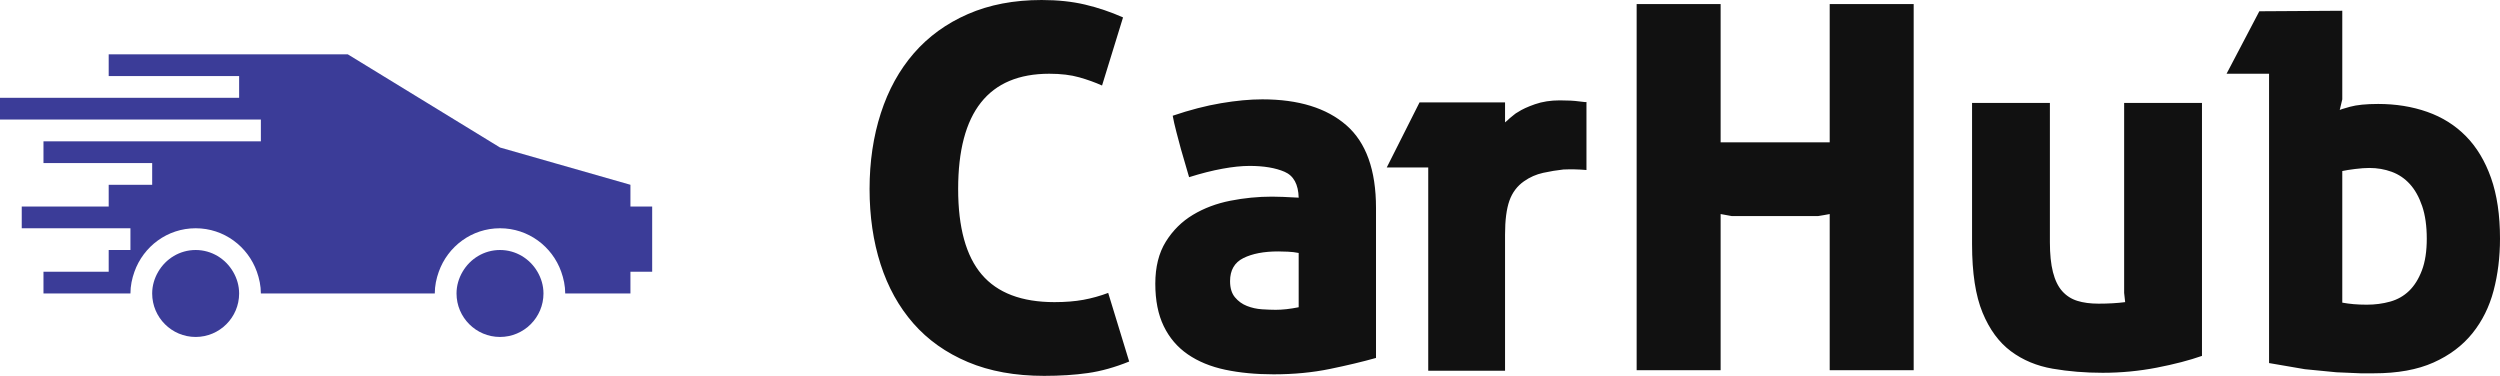
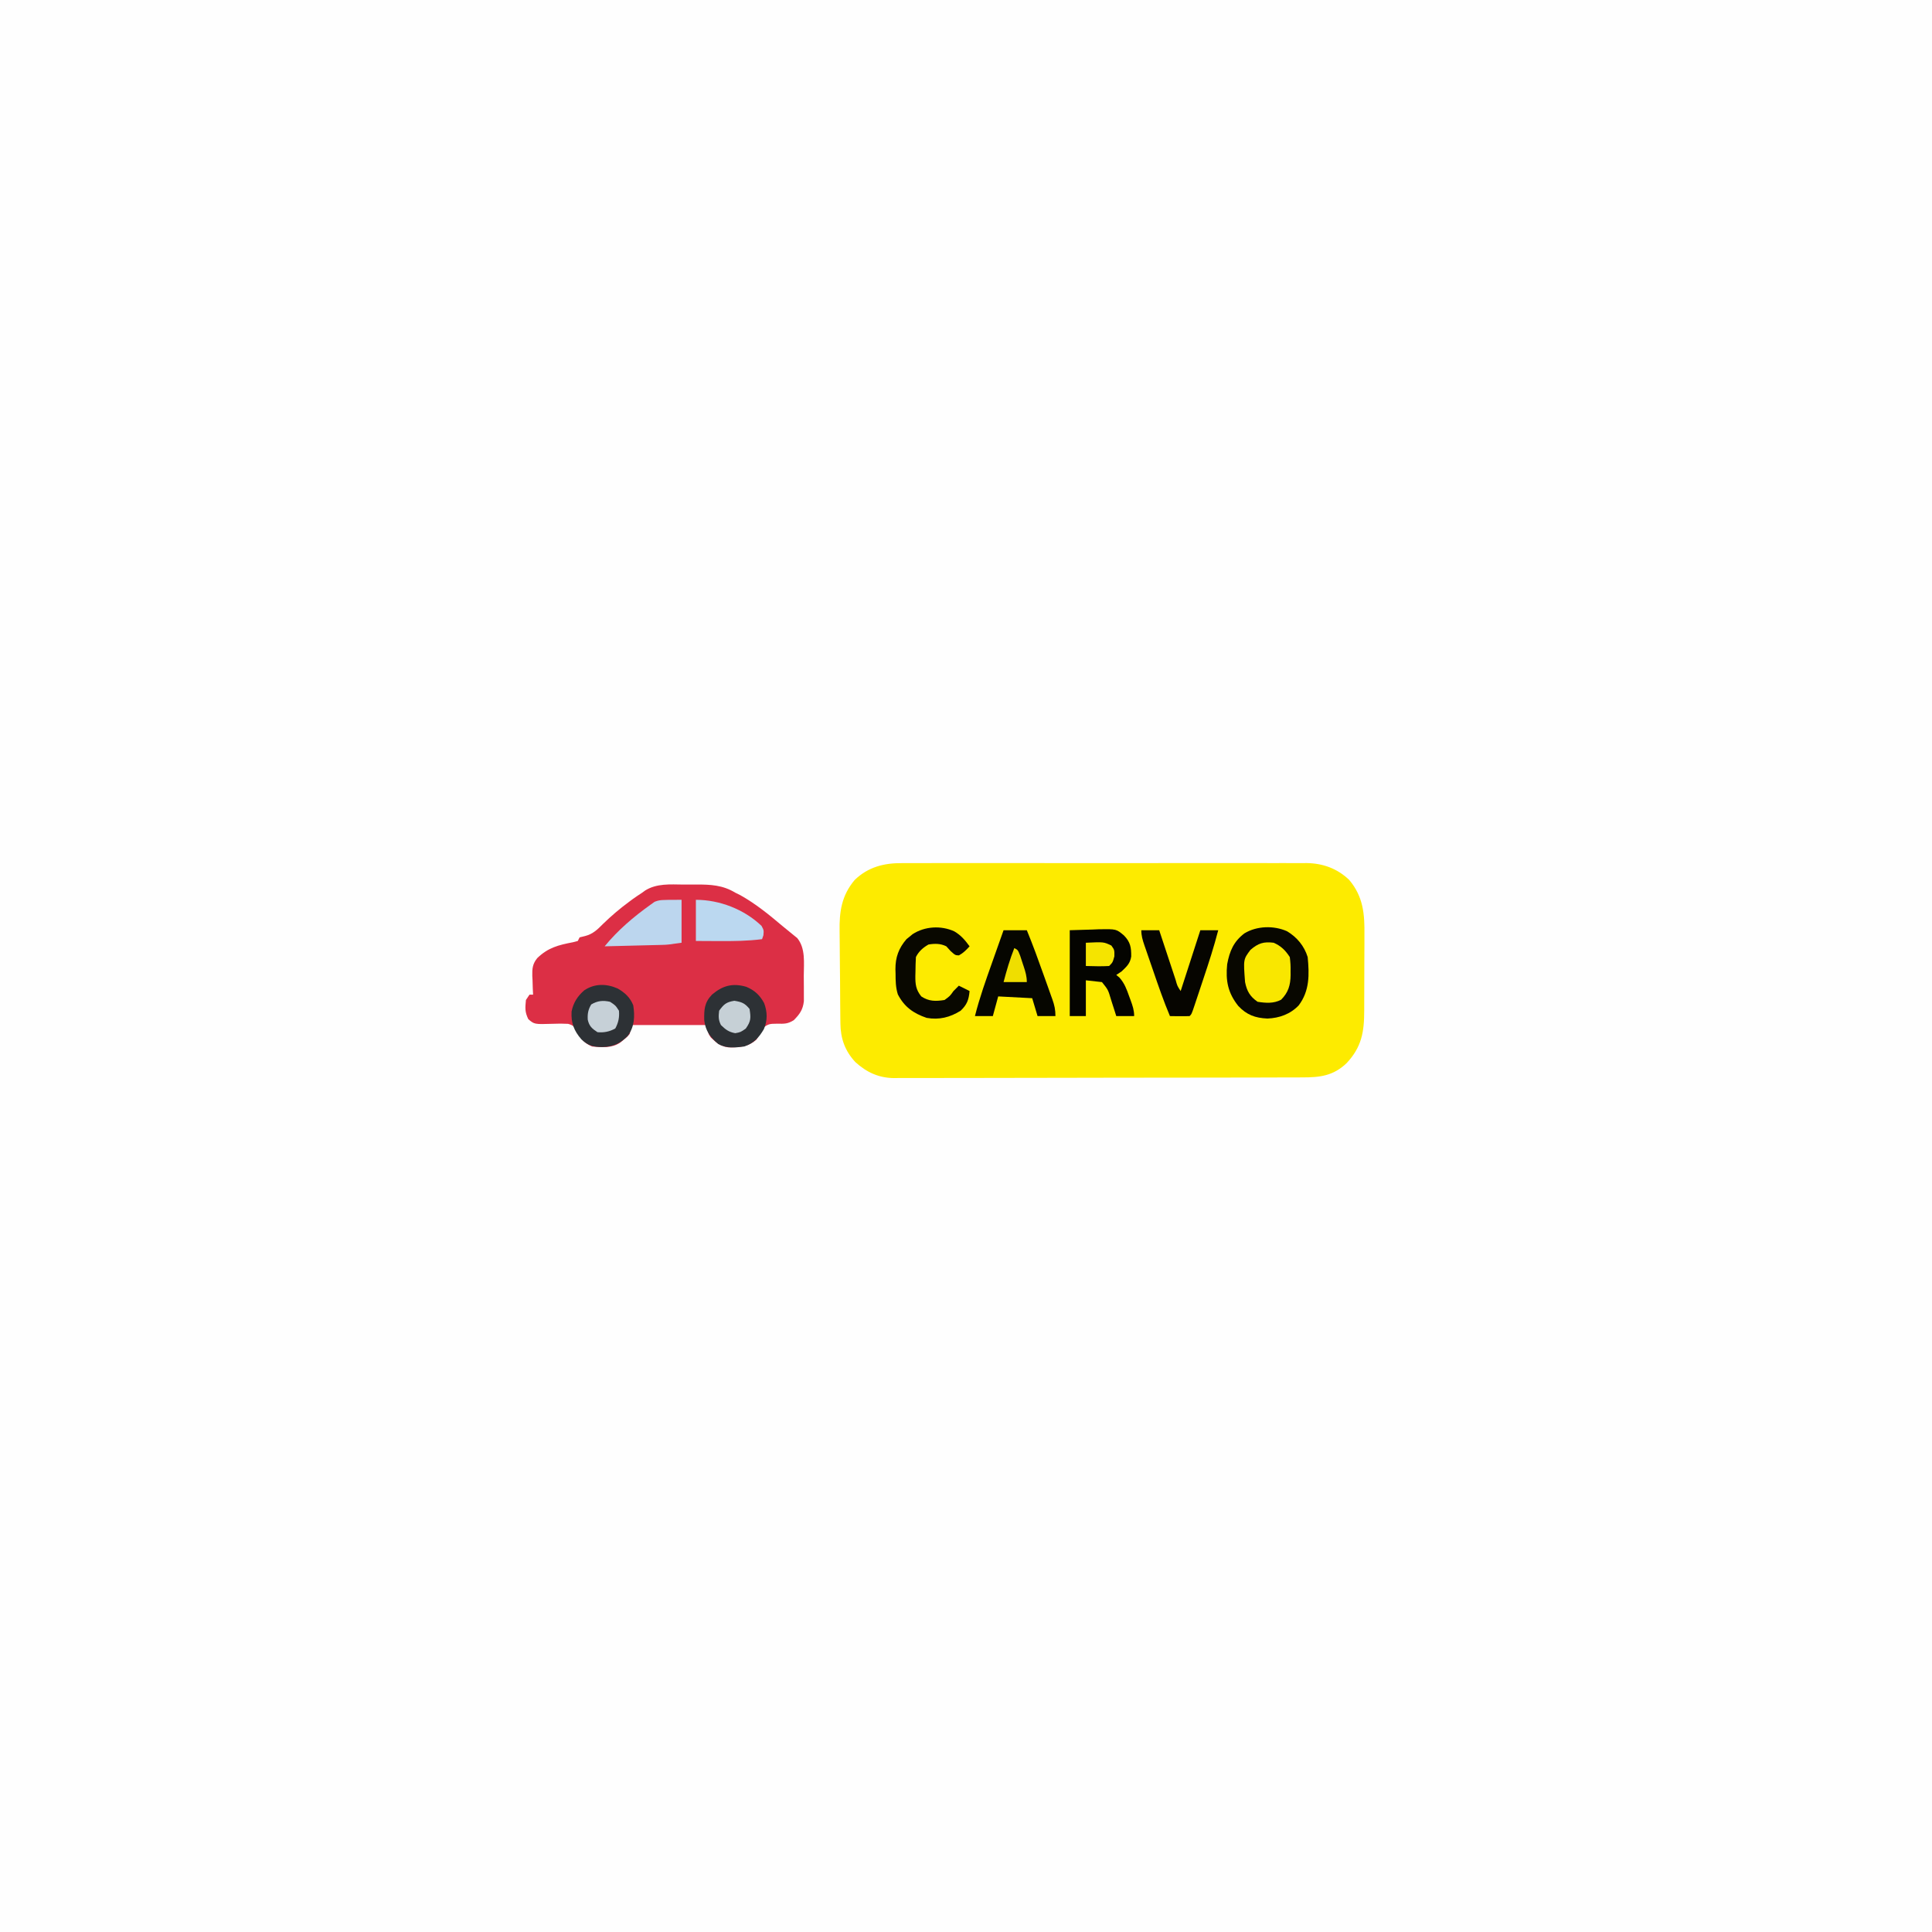
- <svg xmlns="http://www.w3.org/2000/svg" width="501.28" height="75.365" viewBox="0 0 230 34.579" class="css-1j8o68f" version="1.1" id="svg17">
-   <defs id="SvgjsDefs2381" />
-   <g id="SvgjsG2382" featurekey="PG4fjM-0" transform="matrix(2,0,0,2,0,-19)" fill="#3b3c98">
-     <g transform="translate(-270 -140)" id="g11">
-       <g id="g9">
-         <path d="M279,161c-0.736,0-1.375,0.405-1.722,1c-0.172,0.295-0.278,0.635-0.278,1c0,1.102,0.897,2,2,2c1.103,0,2-0.898,2-2    c0-0.365-0.105-0.705-0.278-1C280.375,161.405,279.737,161,279,161z" id="path3" />
-         <path d="M293,161c-0.736,0-1.375,0.405-1.722,1c-0.172,0.295-0.278,0.635-0.278,1c0,1.102,0.897,2,2,2c1.103,0,2-0.898,2-2    c0-0.365-0.105-0.705-0.278-1C294.375,161.405,293.737,161,293,161z" id="path5" />
-         <path d="M299,159v-1l-6-1.715L286,152h-11v1h6v1h-11v1h12v1h-10v1h5v1h-2v1h-4v1h5v1h-1v1h-3v1h4c0-0.352,0.072-0.686,0.184-1    c0.414-1.162,1.512-2,2.816-2c1.305,0,2.402,0.838,2.816,2c0.111,0.314,0.184,0.648,0.184,1h8c0-0.352,0.072-0.686,0.184-1    c0.414-1.162,1.512-2,2.816-2c1.305,0,2.402,0.838,2.816,2c0.111,0.314,0.184,0.648,0.184,1h3v-1h1v-3H299z" id="path7" />
-       </g>
-     </g>
-   </g>
-   <g id="SvgjsG2383" featurekey="jxYttZ-0" transform="matrix(2.355529,0,0,2.355529,78.25691,-13.04958)" fill="#111111">
-     <path d="M10.88 19.66 c-0.56 0.227 -1.097 0.377 -1.61 0.45 s-1.083 0.11 -1.71 0.11 c-1.133 0 -2.127 -0.18 -2.98 -0.54 s-1.563 -0.863 -2.13 -1.51 s-0.993 -1.417 -1.28 -2.31 s-0.43 -1.873 -0.43 -2.94 s0.147 -2.053 0.44 -2.96 s0.723 -1.687 1.29 -2.34 s1.27 -1.163 2.11 -1.53 s1.8 -0.55 2.88 -0.55 c0.627 0 1.193 0.06 1.7 0.18 s1 0.287 1.48 0.5 l-0.82 2.66 c-0.267 -0.12 -0.563 -0.227 -0.89 -0.32 s-0.717 -0.14 -1.17 -0.14 c-2.373 0 -3.56 1.5 -3.56 4.5 c0 1.507 0.307 2.62 0.92 3.34 s1.56 1.08 2.84 1.08 c0.427 0 0.803 -0.03 1.13 -0.09 s0.65 -0.15 0.97 -0.27 z M17.5 15.42 c-0.133 -0.027 -0.273 -0.043 -0.42 -0.05 s-0.273 -0.01 -0.38 -0.01 c-0.56 0 -1.013 0.087 -1.36 0.26 s-0.52 0.473 -0.52 0.9 c0 0.267 0.063 0.477 0.19 0.63 s0.283 0.267 0.47 0.34 s0.383 0.117 0.59 0.13 s0.383 0.02 0.53 0.02 c0.267 0 0.567 -0.033 0.9 -0.1 l0 -2.12 z M16.46 13.22 c0.107 0 0.25 0.003 0.43 0.01 s0.383 0.017 0.61 0.03 c-0.013 -0.52 -0.197 -0.857 -0.55 -1.01 s-0.81 -0.23 -1.37 -0.23 c-0.307 0 -0.66 0.037 -1.06 0.11 s-0.833 0.183 -1.3 0.33 l-0.32 -1.1 c-0.04 -0.147 -0.097 -0.36 -0.17 -0.64 s-0.123 -0.5 -0.15 -0.66 c0.667 -0.227 1.297 -0.39 1.89 -0.49 s1.13 -0.15 1.61 -0.15 c1.413 0 2.507 0.337 3.28 1.01 s1.16 1.75 1.16 3.23 l0 5.86 c-0.52 0.147 -1.12 0.29 -1.8 0.43 s-1.413 0.21 -2.2 0.21 c-0.693 0 -1.323 -0.06 -1.89 -0.18 s-1.053 -0.32 -1.46 -0.6 s-0.72 -0.647 -0.94 -1.1 s-0.33 -1.007 -0.33 -1.66 s0.137 -1.2 0.41 -1.64 s0.627 -0.79 1.06 -1.05 s0.92 -0.443 1.46 -0.55 s1.083 -0.16 1.63 -0.16 z M26.06 9.92 c0.16 -0.107 0.383 -0.21 0.67 -0.31 s0.61 -0.15 0.97 -0.15 c0.307 0 0.557 0.013 0.75 0.04 s0.29 0.033 0.29 0.02 l0 2.66 c-0.307 -0.027 -0.607 -0.033 -0.9 -0.02 c-0.253 0.027 -0.517 0.07 -0.79 0.13 s-0.523 0.17 -0.75 0.33 c-0.267 0.187 -0.457 0.44 -0.57 0.76 s-0.17 0.76 -0.17 1.32 l0 5.32 l-3 0 l0 -7.94 l-1.62 0 l1.28 -2.54 l3.34 0 l0 0.78 c0.067 -0.053 0.127 -0.107 0.18 -0.16 c0.053 -0.04 0.107 -0.083 0.16 -0.13 s0.107 -0.083 0.16 -0.11 z M30.7 5.7 l3.28 -0 l0 5.4 l4.26 0 l0 -5.4 l3.28 0 l0 14.3 l-3.28 0 l0 -6.1 c-0.08 0.013 -0.153 0.027 -0.22 0.04 l-0.24 0.04 l-3.36 0 l-0.44 -0.08 l0 6.1 l-3.28 0 l0 -14.3 z M43.8 9.56 l3.04 -0 l0 5.44 c0 0.467 0.04 0.857 0.12 1.17 s0.2 0.56 0.36 0.74 s0.357 0.307 0.59 0.38 s0.51 0.11 0.83 0.11 c0.387 0 0.733 -0.02 1.04 -0.06 l-0.04 -0.36 l0 -7.42 l3.04 0 l0 9.88 c-0.493 0.173 -1.083 0.327 -1.77 0.46 s-1.39 0.2 -2.11 0.2 c-0.68 0 -1.33 -0.053 -1.95 -0.16 s-1.163 -0.333 -1.63 -0.68 s-0.837 -0.85 -1.11 -1.51 s-0.41 -1.55 -0.41 -2.67 l0 -5.52 z M58.26 5.96 l-0 3.46 l-0.1 0.42 c0 -0.013 0.133 -0.057 0.4 -0.13 s0.633 -0.11 1.1 -0.11 c0.693 0 1.333 0.103 1.92 0.31 s1.09 0.523 1.51 0.95 s0.747 0.97 0.98 1.63 s0.35 1.45 0.35 2.37 c0 0.72 -0.083 1.397 -0.25 2.03 s-0.443 1.19 -0.83 1.67 s-0.893 0.86 -1.52 1.14 s-1.4 0.42 -2.32 0.42 l-0.53 0 l-0.94 -0.04 l-1.23 -0.12 l-1.4 -0.24 l0 -11.3 l-1.66 0 l1.28 -2.44 z M59.22 17.44 c0.32 0 0.623 -0.04 0.91 -0.12 s0.533 -0.22 0.74 -0.42 s0.373 -0.467 0.5 -0.8 s0.19 -0.747 0.19 -1.24 s-0.06 -0.917 -0.18 -1.27 s-0.28 -0.64 -0.48 -0.86 s-0.437 -0.38 -0.71 -0.48 s-0.563 -0.15 -0.87 -0.15 c-0.16 0 -0.347 0.013 -0.56 0.04 s-0.38 0.053 -0.5 0.08 l0 5.14 c0.147 0.027 0.297 0.047 0.45 0.06 s0.323 0.02 0.51 0.02 z" id="path14" />
-   </g>
+ <svg xmlns="http://www.w3.org/2000/svg" version="1.1" width="1080" height="1080">
+   <path d="M0 0 C356.4 0 712.8 0 1080 0 C1080 356.4 1080 712.8 1080 1080 C723.6 1080 367.2 1080 0 1080 C0 723.6 0 367.2 0 0 Z " fill="#FEFEFE" transform="translate(0,0)" />
+   <path d="M0 0 C0.998 -0.006 1.996 -0.012 3.024 -0.019 C6.342 -0.035 9.659 -0.022 12.977 -0.01 C15.366 -0.015 17.755 -0.022 20.144 -0.031 C25.944 -0.047 31.744 -0.045 37.544 -0.033 C42.26 -0.024 46.977 -0.023 51.693 -0.027 C52.366 -0.028 53.039 -0.029 53.733 -0.029 C55.1 -0.03 56.467 -0.032 57.835 -0.033 C70.637 -0.044 83.439 -0.031 96.241 -0.01 C107.21 0.008 118.179 0.005 129.148 -0.014 C141.907 -0.035 154.665 -0.043 167.423 -0.031 C168.785 -0.03 170.148 -0.029 171.51 -0.027 C172.18 -0.027 172.85 -0.026 173.54 -0.025 C178.248 -0.022 182.955 -0.028 187.662 -0.037 C194.005 -0.049 200.348 -0.041 206.691 -0.018 C209.016 -0.012 211.34 -0.014 213.664 -0.023 C216.844 -0.034 220.023 -0.02 223.203 0 C224.117 -0.009 225.03 -0.018 225.971 -0.027 C235.074 0.083 243.162 3.008 249.793 9.371 C257.745 18.768 258.481 28.623 258.328 40.332 C258.327 41.93 258.328 43.528 258.331 45.126 C258.331 48.454 258.31 51.78 258.274 55.108 C258.228 59.351 258.227 63.593 258.241 67.836 C258.248 71.128 258.234 74.42 258.215 77.712 C258.207 79.276 258.205 80.84 258.208 82.404 C258.212 94.432 256.753 102.836 248.391 111.785 C240.936 118.964 233.325 119.808 223.488 119.782 C222.484 119.787 221.481 119.793 220.447 119.798 C217.093 119.813 213.738 119.814 210.384 119.814 C207.975 119.822 205.567 119.83 203.158 119.84 C196.621 119.861 190.084 119.87 183.547 119.875 C179.461 119.879 175.376 119.885 171.29 119.892 C159.967 119.912 148.644 119.928 137.322 119.931 C136.236 119.932 136.236 119.932 135.128 119.932 C133.661 119.932 132.194 119.933 130.727 119.933 C129.635 119.933 129.635 119.933 128.52 119.933 C127.791 119.934 127.062 119.934 126.311 119.934 C114.497 119.938 102.684 119.965 90.87 120.002 C78.727 120.04 66.583 120.059 54.44 120.06 C47.628 120.06 40.815 120.069 34.003 120.098 C27.595 120.125 21.187 120.126 14.779 120.11 C12.431 120.108 10.082 120.115 7.734 120.131 C4.521 120.151 1.309 120.141 -1.904 120.123 C-3.289 120.142 -3.289 120.142 -4.702 120.163 C-13.221 120.053 -19.996 116.925 -26.273 111.195 C-32.07 104.948 -34.5 98.086 -34.607 89.657 C-34.617 88.963 -34.627 88.27 -34.637 87.556 C-34.667 85.26 -34.688 82.964 -34.707 80.668 C-34.714 79.88 -34.72 79.093 -34.727 78.281 C-34.76 74.105 -34.784 69.928 -34.803 65.752 C-34.821 62.313 -34.856 58.876 -34.906 55.437 C-34.967 51.271 -34.997 47.106 -35.007 42.939 C-35.015 41.361 -35.034 39.782 -35.063 38.204 C-35.258 27.212 -33.98 18.1 -26.589 9.371 C-19.05 2.133 -10.191 -0.1 0 0 Z " fill="#FDEB00" transform="translate(504.3984,482.4921)" />
+   <path d="M0 0 C2.366 0.021 4.729 0 7.095 -0.025 C15.101 -0.041 21.926 0.259 28.937 4.521 C29.908 5.005 30.879 5.488 31.879 5.986 C40.403 10.776 47.743 16.754 55.19 23.053 C56.664 24.292 58.161 25.502 59.664 26.705 C60.727 27.573 60.727 27.573 61.812 28.459 C62.387 28.922 62.962 29.385 63.554 29.861 C68.357 35.627 67.275 43.897 67.253 50.944 C67.25 53.082 67.273 55.218 67.299 57.355 C67.301 58.725 67.302 60.094 67.301 61.463 C67.304 62.697 67.306 63.932 67.31 65.203 C66.776 69.961 64.975 72.477 61.656 75.818 C58.32 77.908 56.336 77.863 52.437 77.771 C47.809 77.836 47.809 77.836 44.121 80.248 C42.932 82.297 41.942 84.379 40.937 86.521 C36.217 90.825 31.203 91.039 25.031 91.002 C20.7 90.329 18.48 88.503 15.363 85.541 C13.937 83.521 13.937 83.521 12.937 78.521 C-0.923 78.521 -14.783 78.521 -29.063 78.521 C-29.393 80.171 -29.723 81.821 -30.063 83.521 C-31.586 85.287 -31.586 85.287 -33.438 86.771 C-34.044 87.272 -34.649 87.772 -35.274 88.287 C-39.938 91.505 -45.641 91.058 -51.063 90.521 C-55.5 88.549 -57.044 86.628 -59.035 82.408 C-60.669 79.738 -61.409 78.702 -64.463 77.858 C-67.375 77.688 -70.211 77.711 -73.125 77.834 C-83.329 78.145 -83.329 78.145 -86.723 75.26 C-88.706 71.207 -88.496 69.001 -88.063 64.521 C-87.403 63.531 -86.743 62.541 -86.063 61.521 C-85.403 61.521 -84.743 61.521 -84.063 61.521 C-84.121 60.364 -84.179 59.206 -84.239 58.014 C-84.285 56.475 -84.331 54.936 -84.375 53.396 C-84.438 52.256 -84.438 52.256 -84.502 51.092 C-84.591 46.981 -84.378 44.359 -81.731 41.104 C-75.658 35.227 -69.915 33.812 -61.758 32.232 C-60.869 31.998 -59.979 31.763 -59.063 31.521 C-58.733 30.861 -58.403 30.201 -58.063 29.521 C-57.011 29.262 -55.959 29.003 -54.875 28.736 C-50.641 27.623 -48.071 25.149 -45.063 22.084 C-40.364 17.531 -35.529 13.391 -30.25 9.521 C-29.653 9.077 -29.055 8.633 -28.44 8.176 C-26.678 6.904 -24.883 5.708 -23.063 4.521 C-22.263 3.937 -22.263 3.937 -21.448 3.34 C-14.996 -0.727 -7.355 -0.079 0 0 Z " fill="#DC2F45" transform="translate(382.0627,494.4785)" />
+   <path d="M0 0 C5.586 3.33 9.64 8.228 11.562 14.438 C12.501 24.187 12.692 33.277 6.562 41.438 C1.928 46.323 -4.273 48.56 -10.938 48.812 C-17.765 48.507 -22.526 46.791 -27.25 41.75 C-33.03 34.492 -34.371 27.631 -33.438 18.438 C-32.076 11.102 -29.842 5.785 -23.793 1.188 C-16.854 -3.019 -7.388 -3.276 0 0 Z " fill="#080700" transform="translate(719.4375,520.5625)" />
+   <path d="M0 0 C6.218 -0.186 6.218 -0.186 12.562 -0.375 C13.856 -0.43 15.15 -0.484 16.483 -0.541 C26.023 -0.678 26.023 -0.678 30.277 2.898 C33.919 6.634 34.397 9.556 34.355 14.676 C33.753 18.614 31.85 20.283 29 23 C28.01 23.66 27.02 24.32 26 25 C26.593 25.494 27.186 25.987 27.797 26.496 C30.656 29.746 31.824 33.022 33.25 37.062 C33.518 37.782 33.786 38.502 34.062 39.244 C35.168 42.281 36 44.744 36 48 C32.7 48 29.4 48 26 48 C25.674 46.964 25.348 45.927 25.012 44.859 C24.571 43.489 24.129 42.12 23.688 40.75 C23.367 39.727 23.367 39.727 23.041 38.684 C21.428 33.257 21.428 33.257 18 29 C15.03 28.67 12.06 28.34 9 28 C9 34.6 9 41.2 9 48 C6.03 48 3.06 48 0 48 C0 32.16 0 16.32 0 0 Z " fill="#040400" transform="translate(598,520)" />
+   <path d="M0 0 C4.29 0 8.58 0 13 0 C16.399 8.266 19.446 16.638 22.429 25.061 C23.256 27.393 24.093 29.722 24.93 32.051 C25.459 33.541 25.988 35.032 26.516 36.523 C26.891 37.561 26.891 37.561 27.273 38.619 C28.454 41.987 29 44.378 29 48 C25.7 48 22.4 48 19 48 C18.01 44.7 17.02 41.4 16 38 C9.73 37.67 3.46 37.34 -3 37 C-3.99 40.63 -4.98 44.26 -6 48 C-9.3 48 -12.6 48 -16 48 C-13.41 37.706 -9.866 27.803 -6.312 17.812 C-5.7 16.08 -5.087 14.348 -4.475 12.615 C-2.987 8.409 -1.495 4.204 0 0 Z " fill="#060600" transform="translate(561,520)" />
+   <path d="M0 0 C4.674 1.959 7.549 4.655 9.977 9.098 C11.831 14.05 11.935 18.796 9.836 23.68 C6.996 28.486 4.209 31.578 -1.172 33.371 C-6.239 34.032 -11.09 34.528 -15.668 31.984 C-20.198 28.152 -22.755 24.697 -23.508 18.688 C-23.592 12.742 -23.464 8.878 -19.172 4.371 C-13.189 -0.707 -7.594 -2.199 0 0 Z " fill="#2D3135" transform="translate(417.1719,551.6289)" />
+   <path d="M0 0 C4.085 2.353 6.99 5.004 8.75 9.438 C9.683 15.608 9.464 21.238 5.75 26.438 C1.349 30.85 -2.344 32.587 -8.562 32.75 C-13.653 32.676 -16.451 32.056 -20.25 28.438 C-24.405 23.642 -26.093 19.269 -25.73 12.898 C-24.767 7.965 -22.432 4.354 -18.676 1.055 C-12.831 -2.842 -6.329 -2.753 0 0 Z " fill="#2D3135" transform="translate(345.25,552.5625)" />
+   <path d="M0 0 C3.728 2.164 6.044 4.912 8.562 8.375 C6.712 10.424 5.056 12.104 2.625 13.438 C0.562 13.375 0.562 13.375 -2.062 11 C-2.846 10.134 -3.63 9.268 -4.438 8.375 C-7.666 6.761 -10.947 6.779 -14.438 7.375 C-17.463 9.111 -19.855 11.211 -21.438 14.375 C-21.589 17.159 -21.669 19.902 -21.688 22.688 C-21.708 23.447 -21.729 24.207 -21.75 24.99 C-21.782 29.618 -21.447 32.627 -18.438 36.375 C-14.209 39.194 -10.404 39.17 -5.438 38.375 C-2.436 36.208 -2.436 36.208 -0.438 33.375 C0.562 32.375 1.562 31.375 2.562 30.375 C4.543 31.365 6.522 32.355 8.562 33.375 C8.107 38.271 7.153 40.964 3.562 44.375 C-2.415 48.12 -8.454 49.603 -15.438 48.375 C-22.836 45.841 -27.921 42.256 -31.539 35.238 C-32.771 31.311 -32.806 27.655 -32.812 23.562 C-32.849 22.409 -32.849 22.409 -32.887 21.232 C-32.921 14.542 -31.082 9.439 -26.691 4.352 C-26.133 3.906 -25.575 3.46 -25 3 C-24.444 2.539 -23.889 2.077 -23.316 1.602 C-16.509 -2.843 -7.412 -3.382 0 0 Z " fill="#090800" transform="translate(533.4375,520.625)" />
+   <path d="M0 0 C3.3 0 6.6 0 10 0 C10.328 0.994 10.656 1.989 10.994 3.013 C12.208 6.691 13.426 10.368 14.645 14.044 C15.173 15.638 15.699 17.231 16.225 18.825 C16.979 21.112 17.737 23.398 18.496 25.684 C18.732 26.4 18.967 27.117 19.21 27.855 C20.133 31.191 20.133 31.191 22 34 C25.63 22.78 29.26 11.56 33 0 C36.3 0 39.6 0 43 0 C40.632 9.192 37.716 18.16 34.702 27.156 C33.866 29.653 33.036 32.153 32.207 34.652 C31.677 36.24 31.148 37.827 30.617 39.414 C30.369 40.162 30.121 40.91 29.866 41.68 C28.115 46.885 28.115 46.885 27 48 C25.147 48.072 23.292 48.084 21.438 48.062 C20.426 48.053 19.414 48.044 18.371 48.035 C17.197 48.018 17.197 48.018 16 48 C12.473 39.62 9.516 31.053 6.571 22.457 C5.743 20.042 4.907 17.629 4.07 15.217 C3.541 13.677 3.013 12.138 2.484 10.598 C2.234 9.879 1.985 9.16 1.727 8.42 C0.728 5.484 0 3.125 0 0 Z " fill="#060500" transform="translate(638,520)" />
+   <path d="M0 0 C0 7.92 0 15.84 0 24 C-7.875 25.125 -7.875 25.125 -11.099 25.205 C-11.82 25.225 -12.54 25.245 -13.282 25.266 C-14.409 25.291 -14.409 25.291 -15.559 25.316 C-16.742 25.348 -16.742 25.348 -17.95 25.379 C-20.446 25.444 -22.942 25.503 -25.438 25.562 C-27.14 25.606 -28.842 25.649 -30.545 25.693 C-34.697 25.8 -38.848 25.901 -43 26 C-35.659 17.004 -26.816 9.491 -17.375 2.75 C-16.62 2.209 -15.864 1.667 -15.086 1.109 C-12 0 -12 0 0 0 Z " fill="#BCD6EE" transform="translate(381,503)" />
+   <path d="M0 0 C4.138 1.829 6.538 4.23 9 8 C9.369 10.809 9.518 13.148 9.438 15.938 C9.445 16.628 9.452 17.318 9.459 18.029 C9.389 23.671 8.184 27.82 4.152 31.844 C0.01 34.069 -4.452 33.715 -9 33 C-13.267 30.039 -14.991 27.046 -16 22 C-16.978 9.304 -16.978 9.304 -13 4 C-8.69 0.278 -5.658 -0.72 0 0 Z " fill="#F9E700" transform="translate(712,527)" />
+   <path d="M0 0 C13.196 0 26.938 5.267 36.688 14.562 C38 17 38 17 37.75 19.812 C37.502 20.534 37.255 21.256 37 22 C28.945 23.032 20.987 23.119 12.875 23.062 C11.011 23.056 11.011 23.056 9.109 23.049 C6.073 23.037 3.036 23.019 0 23 C0 15.41 0 7.82 0 0 Z " fill="#BBD8F0" transform="translate(389,503)" />
+   <path d="M0 0 C4.149 0.667 5.819 1.313 8.5 4.562 C9.298 9.587 9.324 11.4 6.375 15.562 C3.5 17.562 3.5 17.562 0.5 18.125 C-3.159 17.439 -4.852 16.135 -7.5 13.562 C-8.944 10.674 -8.877 8.766 -8.5 5.562 C-5.886 1.918 -4.458 0.716 0 0 Z " fill="#C6D0D6" transform="translate(410.5,559.4375)" />
+   <path d="M0 0 C3.062 2 3.062 2 5 5 C5.334 8.648 4.695 11.733 2.938 14.938 C-0.267 16.695 -3.352 17.334 -7 17 C-10.045 15.033 -11.634 13.64 -12.441 10.023 C-12.636 6.677 -12.222 4.37 -10.5 1.5 C-7.007 -0.596 -3.905 -0.872 0 0 Z " fill="#C6D0D7" transform="translate(341,560)" />
+   <path d="M0 0 C9.998 -0.482 9.998 -0.482 14.25 1.562 C16 4 16 4 15.938 7.625 C15 11 15 11 13 13 C8.656 13.279 4.356 13.085 0 13 C0 8.71 0 4.42 0 0 Z " fill="#F5E400" transform="translate(607,527)" />
+   <path d="M0 0 C2 1 2 1 3.289 4.273 C3.742 5.638 4.187 7.005 4.625 8.375 C4.854 9.061 5.084 9.747 5.32 10.453 C6.288 13.414 7 15.866 7 19 C2.71 19 -1.58 19 -6 19 C-4.294 12.503 -2.474 6.244 0 0 Z " fill="#EFDE00" transform="translate(567,530)" />
</svg>
